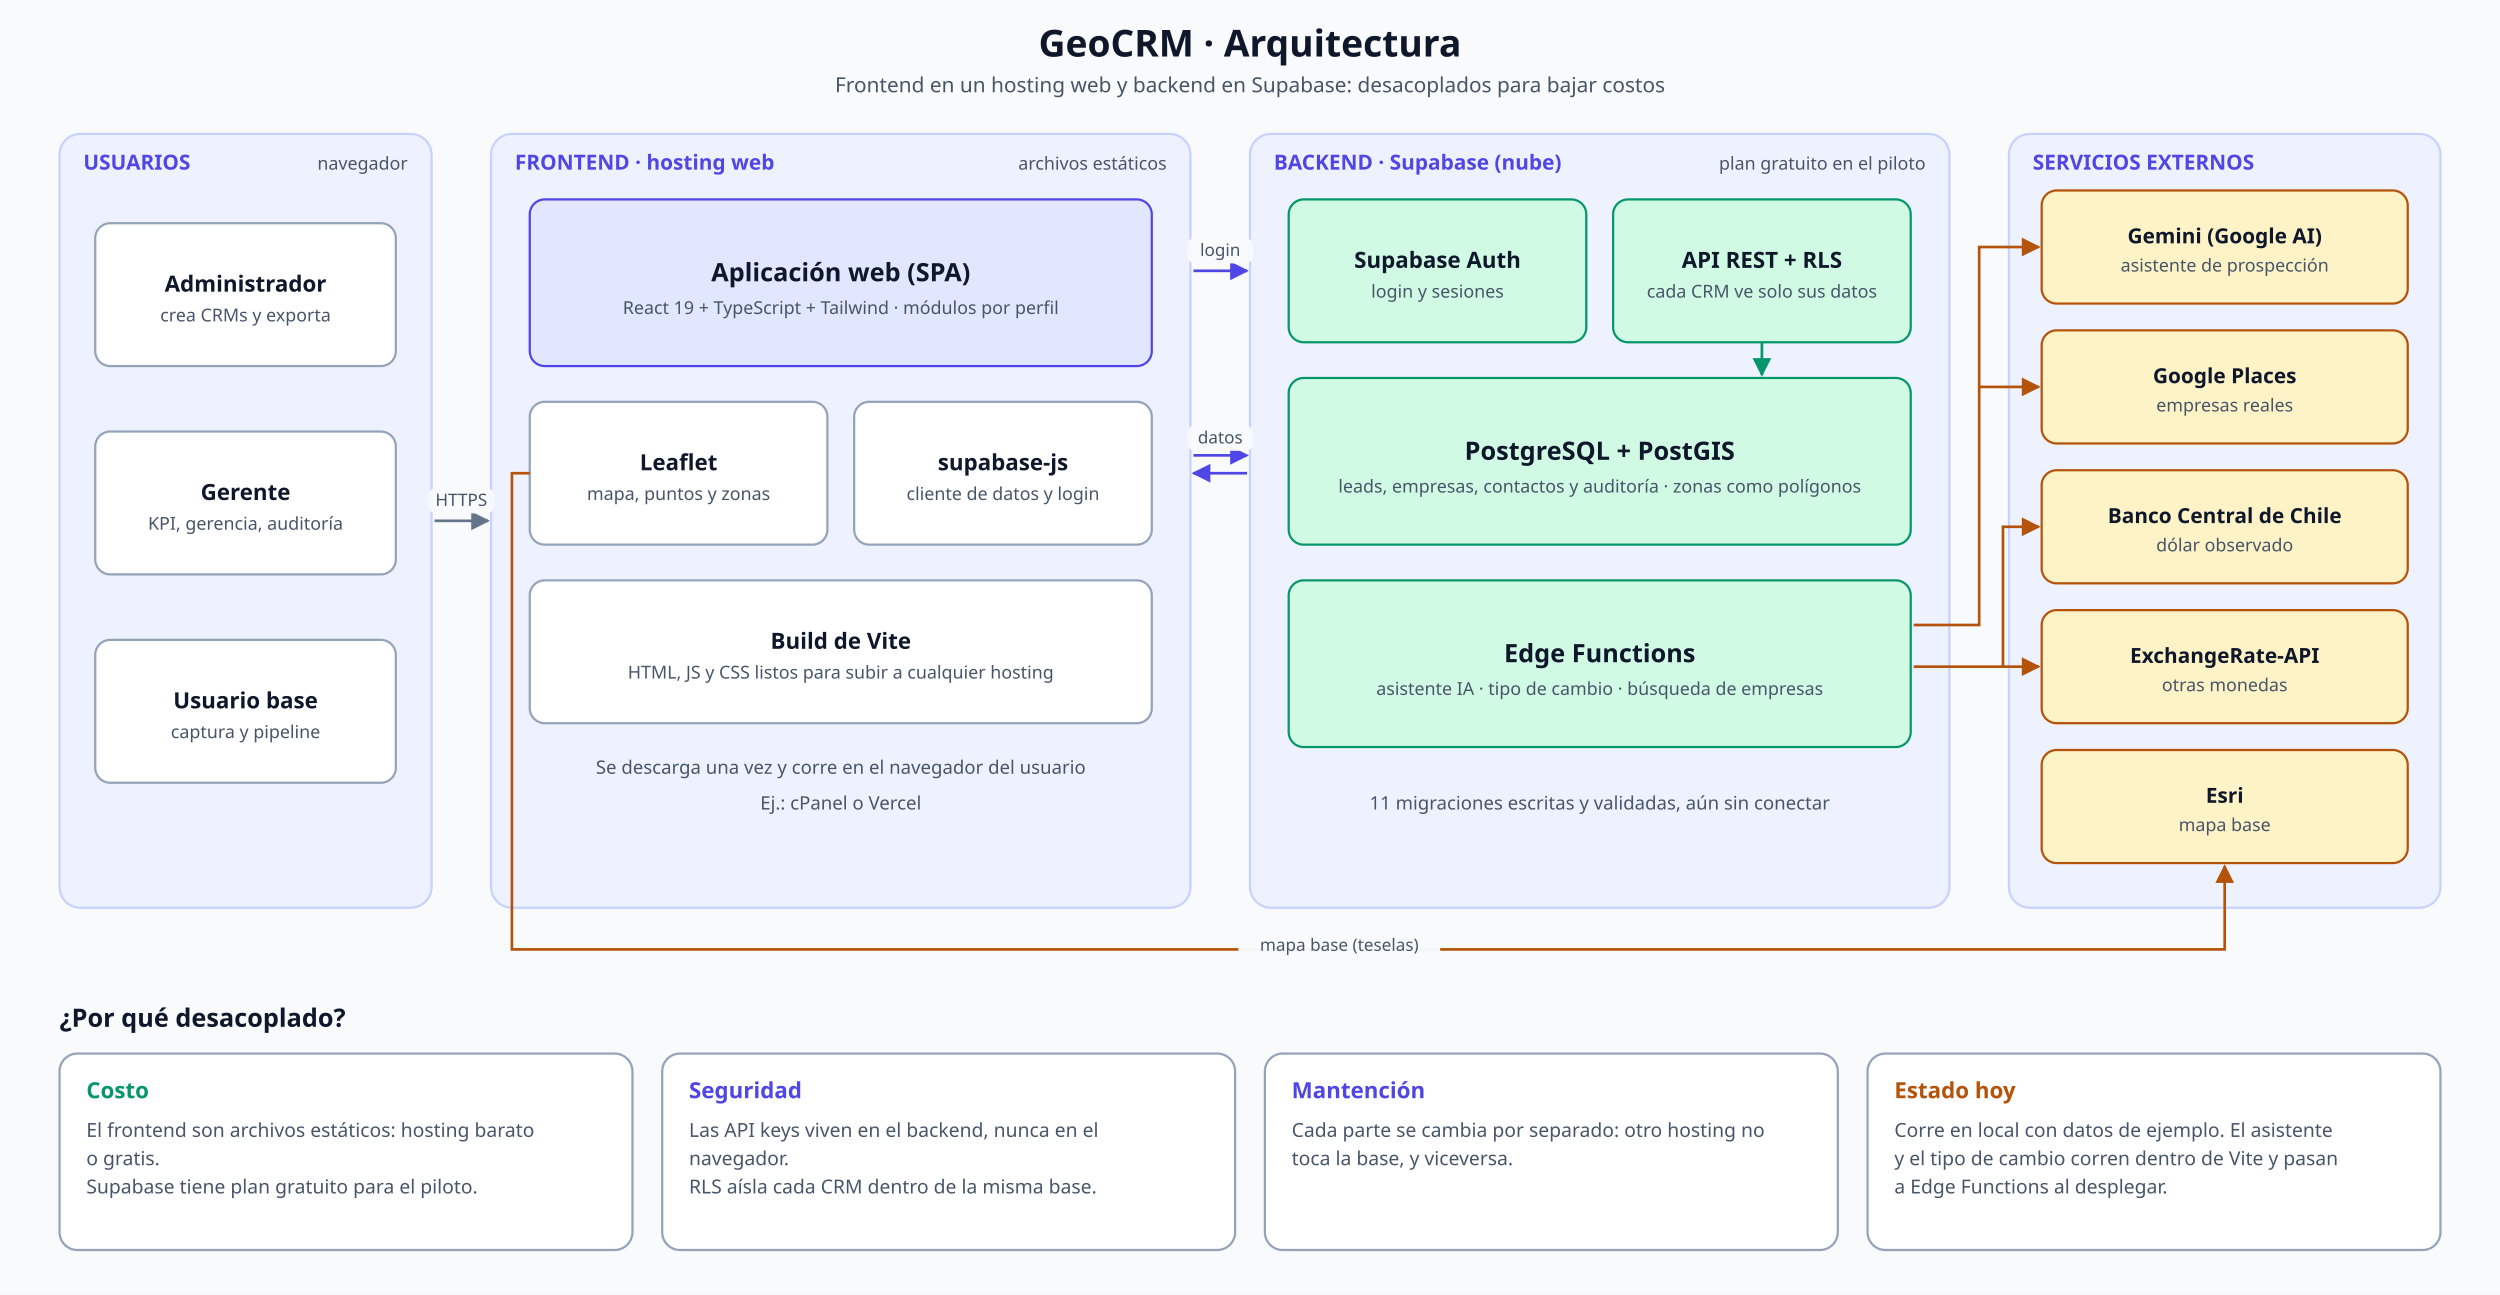
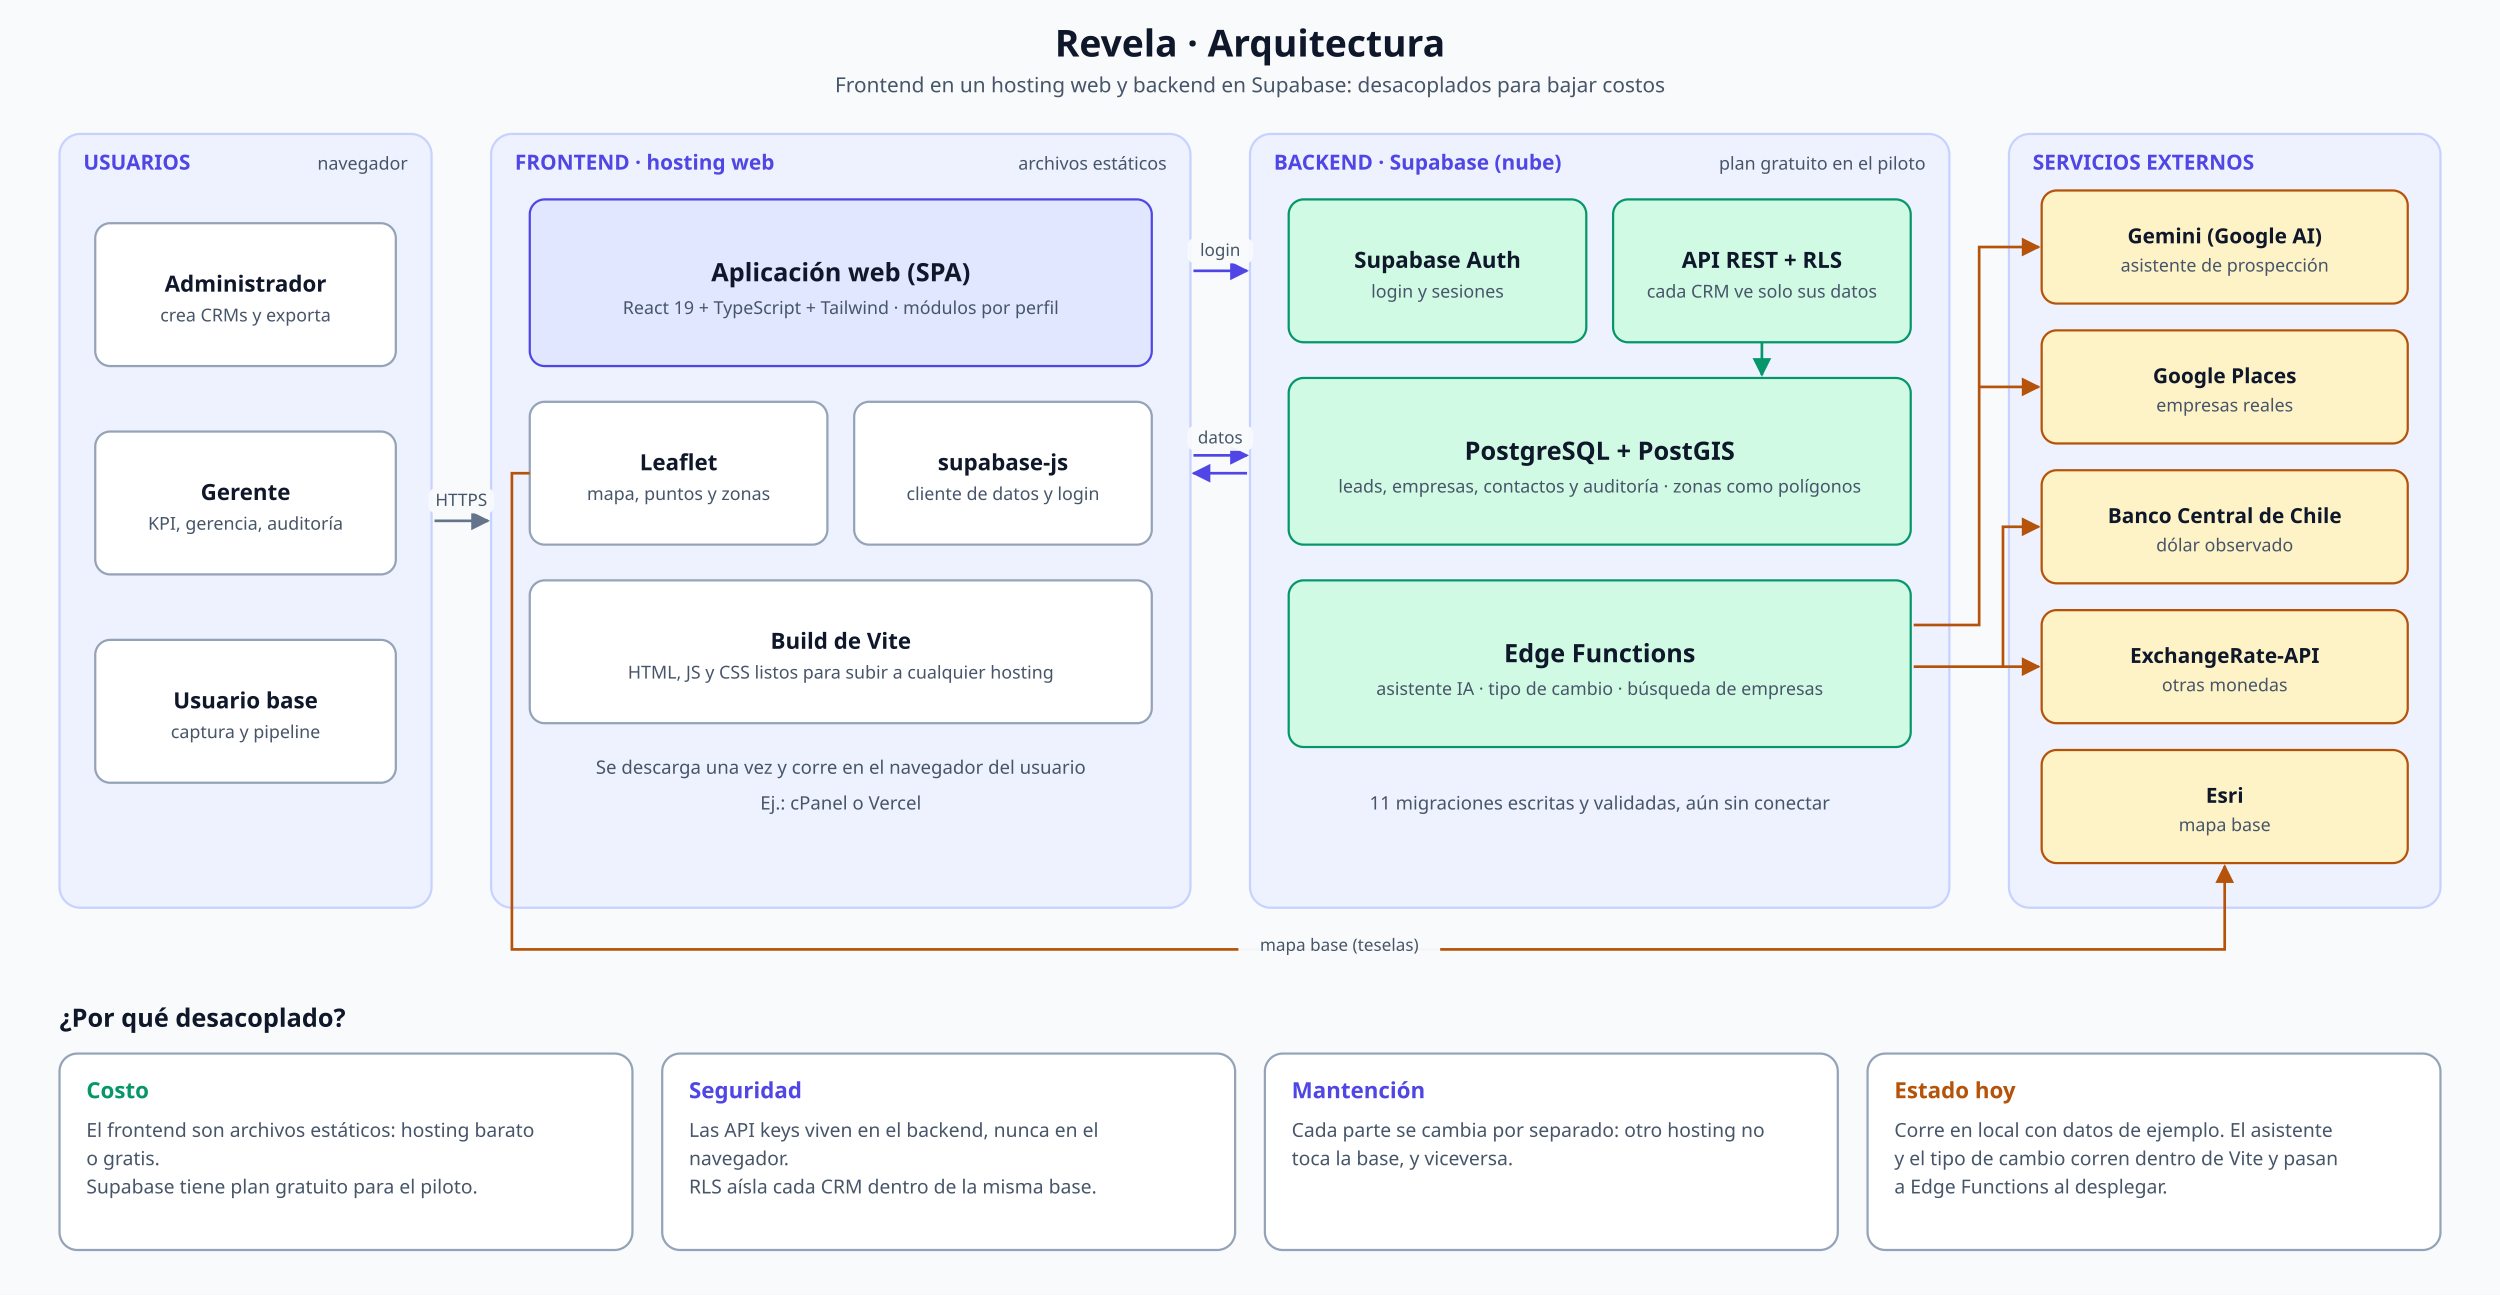
<svg xmlns="http://www.w3.org/2000/svg" width="1680" height="870" viewBox="0 0 1680 870">
  <defs>
    <marker id="punta-64748B" viewBox="0 0 10 10" refX="9" refY="5" markerWidth="7" markerHeight="7" orient="auto-start-reverse">
      <path d="M 0 0 L 10 5 L 0 10 z" fill="#64748B" />
    </marker>
    <marker id="punta-4F46E5" viewBox="0 0 10 10" refX="9" refY="5" markerWidth="7" markerHeight="7" orient="auto-start-reverse">
      <path d="M 0 0 L 10 5 L 0 10 z" fill="#4F46E5" />
    </marker>
    <marker id="punta-059669" viewBox="0 0 10 10" refX="9" refY="5" markerWidth="7" markerHeight="7" orient="auto-start-reverse">
      <path d="M 0 0 L 10 5 L 0 10 z" fill="#059669" />
    </marker>
    <marker id="punta-DC2626" viewBox="0 0 10 10" refX="9" refY="5" markerWidth="7" markerHeight="7" orient="auto-start-reverse">
      <path d="M 0 0 L 10 5 L 0 10 z" fill="#DC2626" />
    </marker>
    <marker id="punta-B45309" viewBox="0 0 10 10" refX="9" refY="5" markerWidth="7" markerHeight="7" orient="auto-start-reverse">
      <path d="M 0 0 L 10 5 L 0 10 z" fill="#B45309" />
    </marker>
  </defs>
  <rect width="1680" height="870" fill="#F8FAFC" />
-   <text x="840" y="38" font-size="25" font-weight="700" fill="#0F172A" text-anchor="middle" font-family="'Segoe UI', system-ui, sans-serif">GeoCRM · Arquitectura</text>
+   <text x="840" y="38" font-size="25" font-weight="700" fill="#0F172A" text-anchor="middle" font-family="'Segoe UI', system-ui, sans-serif">Revela · Arquitectura</text>
  <text x="840" y="62" font-size="14" font-weight="400" fill="#475569" text-anchor="middle" font-family="'Segoe UI', system-ui, sans-serif">Frontend en un hosting web y backend en Supabase: desacoplados para bajar costos</text>
  <rect x="40" y="90" width="250" height="520" rx="14" fill="#EEF2FF" stroke="#C7D2FE" stroke-width="1.5" />
  <text x="56" y="114" font-size="14" font-weight="700" fill="#4F46E5" text-anchor="start" font-family="'Segoe UI', system-ui, sans-serif">USUARIOS</text>
  <text x="274" y="114" font-size="12" font-weight="400" fill="#475569" text-anchor="end" font-family="'Segoe UI', system-ui, sans-serif">navegador</text>
  <rect x="64" y="150" width="202" height="96" rx="10" fill="#FFFFFF" stroke="#94A3B8" stroke-width="1.5" />
  <text x="165" y="196" font-size="15" font-weight="600" fill="#0F172A" text-anchor="middle" font-family="'Segoe UI', system-ui, sans-serif">Administrador</text>
  <text x="165" y="216" font-size="12" font-weight="400" fill="#475569" text-anchor="middle" font-family="'Segoe UI', system-ui, sans-serif">crea CRMs y exporta</text>
  <rect x="64" y="290" width="202" height="96" rx="10" fill="#FFFFFF" stroke="#94A3B8" stroke-width="1.5" />
  <text x="165" y="336" font-size="15" font-weight="600" fill="#0F172A" text-anchor="middle" font-family="'Segoe UI', system-ui, sans-serif">Gerente</text>
  <text x="165" y="356" font-size="12" font-weight="400" fill="#475569" text-anchor="middle" font-family="'Segoe UI', system-ui, sans-serif">KPI, gerencia, auditoría</text>
  <rect x="64" y="430" width="202" height="96" rx="10" fill="#FFFFFF" stroke="#94A3B8" stroke-width="1.5" />
  <text x="165" y="476" font-size="15" font-weight="600" fill="#0F172A" text-anchor="middle" font-family="'Segoe UI', system-ui, sans-serif">Usuario base</text>
  <text x="165" y="496" font-size="12" font-weight="400" fill="#475569" text-anchor="middle" font-family="'Segoe UI', system-ui, sans-serif">captura y pipeline</text>
  <rect x="330" y="90" width="470" height="520" rx="14" fill="#EEF2FF" stroke="#C7D2FE" stroke-width="1.5" />
  <text x="346" y="114" font-size="14" font-weight="700" fill="#4F46E5" text-anchor="start" font-family="'Segoe UI', system-ui, sans-serif">FRONTEND · hosting web</text>
  <text x="784" y="114" font-size="12" font-weight="400" fill="#475569" text-anchor="end" font-family="'Segoe UI', system-ui, sans-serif">archivos estáticos</text>
  <rect x="356" y="134" width="418" height="112" rx="10" fill="#E0E7FF" stroke="#4F46E5" stroke-width="1.5" />
  <text x="565" y="189" font-size="17" font-weight="600" fill="#0F172A" text-anchor="middle" font-family="'Segoe UI', system-ui, sans-serif">Aplicación web (SPA)</text>
  <text x="565" y="211" font-size="12" font-weight="400" fill="#475569" text-anchor="middle" font-family="'Segoe UI', system-ui, sans-serif">React 19 + TypeScript + Tailwind · módulos por perfil</text>
  <rect x="356" y="270" width="200" height="96" rx="10" fill="#FFFFFF" stroke="#94A3B8" stroke-width="1.5" />
  <text x="456" y="316" font-size="15" font-weight="600" fill="#0F172A" text-anchor="middle" font-family="'Segoe UI', system-ui, sans-serif">Leaflet</text>
  <text x="456" y="336" font-size="12" font-weight="400" fill="#475569" text-anchor="middle" font-family="'Segoe UI', system-ui, sans-serif">mapa, puntos y zonas</text>
  <rect x="574" y="270" width="200" height="96" rx="10" fill="#FFFFFF" stroke="#94A3B8" stroke-width="1.5" />
  <text x="674" y="316" font-size="15" font-weight="600" fill="#0F172A" text-anchor="middle" font-family="'Segoe UI', system-ui, sans-serif">supabase-js</text>
  <text x="674" y="336" font-size="12" font-weight="400" fill="#475569" text-anchor="middle" font-family="'Segoe UI', system-ui, sans-serif">cliente de datos y login</text>
  <rect x="356" y="390" width="418" height="96" rx="10" fill="#FFFFFF" stroke="#94A3B8" stroke-width="1.5" />
  <text x="565" y="436" font-size="15" font-weight="600" fill="#0F172A" text-anchor="middle" font-family="'Segoe UI', system-ui, sans-serif">Build de Vite</text>
  <text x="565" y="456" font-size="12" font-weight="400" fill="#475569" text-anchor="middle" font-family="'Segoe UI', system-ui, sans-serif">HTML, JS y CSS listos para subir a cualquier hosting</text>
  <text x="565" y="520" font-size="12.5" font-weight="400" fill="#475569" text-anchor="middle" font-family="'Segoe UI', system-ui, sans-serif">Se descarga una vez y corre en el navegador del usuario</text>
  <text x="565" y="544" font-size="12.5" font-weight="400" fill="#475569" text-anchor="middle" font-family="'Segoe UI', system-ui, sans-serif">Ej.: cPanel o Vercel</text>
  <rect x="840" y="90" width="470" height="520" rx="14" fill="#EEF2FF" stroke="#C7D2FE" stroke-width="1.5" />
  <text x="856" y="114" font-size="14" font-weight="700" fill="#4F46E5" text-anchor="start" font-family="'Segoe UI', system-ui, sans-serif">BACKEND · Supabase (nube)</text>
  <text x="1294" y="114" font-size="12" font-weight="400" fill="#475569" text-anchor="end" font-family="'Segoe UI', system-ui, sans-serif">plan gratuito en el piloto</text>
  <text x="1075" y="544" font-size="12.5" font-weight="400" fill="#475569" text-anchor="middle" font-family="'Segoe UI', system-ui, sans-serif">11 migraciones escritas y validadas, aún sin conectar</text>
  <rect x="866" y="134" width="200" height="96" rx="10" fill="#D1FAE5" stroke="#059669" stroke-width="1.5" />
  <text x="966" y="180" font-size="15" font-weight="600" fill="#0F172A" text-anchor="middle" font-family="'Segoe UI', system-ui, sans-serif">Supabase Auth</text>
  <text x="966" y="200" font-size="12" font-weight="400" fill="#475569" text-anchor="middle" font-family="'Segoe UI', system-ui, sans-serif">login y sesiones</text>
  <rect x="1084" y="134" width="200" height="96" rx="10" fill="#D1FAE5" stroke="#059669" stroke-width="1.5" />
  <text x="1184" y="180" font-size="15" font-weight="600" fill="#0F172A" text-anchor="middle" font-family="'Segoe UI', system-ui, sans-serif">API REST + RLS</text>
  <text x="1184" y="200" font-size="12" font-weight="400" fill="#475569" text-anchor="middle" font-family="'Segoe UI', system-ui, sans-serif">cada CRM ve solo sus datos</text>
  <rect x="866" y="254" width="418" height="112" rx="10" fill="#D1FAE5" stroke="#059669" stroke-width="1.5" />
  <text x="1075" y="309" font-size="17" font-weight="600" fill="#0F172A" text-anchor="middle" font-family="'Segoe UI', system-ui, sans-serif">PostgreSQL + PostGIS</text>
  <text x="1075" y="331" font-size="12" font-weight="400" fill="#475569" text-anchor="middle" font-family="'Segoe UI', system-ui, sans-serif">leads, empresas, contactos y auditoría · zonas como polígonos</text>
  <rect x="866" y="390" width="418" height="112" rx="10" fill="#D1FAE5" stroke="#059669" stroke-width="1.5" />
  <text x="1075" y="445" font-size="17" font-weight="600" fill="#0F172A" text-anchor="middle" font-family="'Segoe UI', system-ui, sans-serif">Edge Functions</text>
  <text x="1075" y="467" font-size="12" font-weight="400" fill="#475569" text-anchor="middle" font-family="'Segoe UI', system-ui, sans-serif">asistente IA · tipo de cambio · búsqueda de empresas</text>
  <path d="M 1184 230 L 1184 252" fill="none" stroke="#059669" stroke-width="1.8" marker-end="url(#punta-059669)" />
  <rect x="1350" y="90" width="290" height="520" rx="14" fill="#EEF2FF" stroke="#C7D2FE" stroke-width="1.5" />
  <text x="1366" y="114" font-size="14" font-weight="700" fill="#4F46E5" text-anchor="start" font-family="'Segoe UI', system-ui, sans-serif">SERVICIOS EXTERNOS</text>
  <rect x="1372" y="128" width="246" height="76" rx="10" fill="#FEF3C7" stroke="#B45309" stroke-width="1.5" />
  <text x="1495" y="163.5" font-size="14" font-weight="600" fill="#0F172A" text-anchor="middle" font-family="'Segoe UI', system-ui, sans-serif">Gemini (Google AI)</text>
  <text x="1495" y="182.5" font-size="12" font-weight="400" fill="#475569" text-anchor="middle" font-family="'Segoe UI', system-ui, sans-serif">asistente de prospección</text>
  <rect x="1372" y="222" width="246" height="76" rx="10" fill="#FEF3C7" stroke="#B45309" stroke-width="1.5" />
  <text x="1495" y="257.5" font-size="14" font-weight="600" fill="#0F172A" text-anchor="middle" font-family="'Segoe UI', system-ui, sans-serif">Google Places</text>
  <text x="1495" y="276.5" font-size="12" font-weight="400" fill="#475569" text-anchor="middle" font-family="'Segoe UI', system-ui, sans-serif">empresas reales</text>
  <rect x="1372" y="316" width="246" height="76" rx="10" fill="#FEF3C7" stroke="#B45309" stroke-width="1.5" />
  <text x="1495" y="351.5" font-size="14" font-weight="600" fill="#0F172A" text-anchor="middle" font-family="'Segoe UI', system-ui, sans-serif">Banco Central de Chile</text>
  <text x="1495" y="370.5" font-size="12" font-weight="400" fill="#475569" text-anchor="middle" font-family="'Segoe UI', system-ui, sans-serif">dólar observado</text>
  <rect x="1372" y="410" width="246" height="76" rx="10" fill="#FEF3C7" stroke="#B45309" stroke-width="1.5" />
  <text x="1495" y="445.5" font-size="14" font-weight="600" fill="#0F172A" text-anchor="middle" font-family="'Segoe UI', system-ui, sans-serif">ExchangeRate-API</text>
  <text x="1495" y="464.5" font-size="12" font-weight="400" fill="#475569" text-anchor="middle" font-family="'Segoe UI', system-ui, sans-serif">otras monedas</text>
  <rect x="1372" y="504" width="246" height="76" rx="10" fill="#FEF3C7" stroke="#B45309" stroke-width="1.5" />
  <text x="1495" y="539.5" font-size="14" font-weight="600" fill="#0F172A" text-anchor="middle" font-family="'Segoe UI', system-ui, sans-serif">Esri</text>
  <text x="1495" y="558.5" font-size="12" font-weight="400" fill="#475569" text-anchor="middle" font-family="'Segoe UI', system-ui, sans-serif">mapa base</text>
  <path d="M 292 350 L 328 350" fill="none" stroke="#64748B" stroke-width="1.8" marker-end="url(#punta-64748B)" />
  <rect x="288" y="328" width="44" height="17" rx="5" fill="#F8FAFC" opacity="0.95" />
  <text x="310" y="340" font-size="11.5" font-weight="400" fill="#475569" text-anchor="middle" font-family="'Segoe UI', system-ui, sans-serif">HTTPS</text>
  <path d="M 802 182 L 838 182" fill="none" stroke="#4F46E5" stroke-width="1.8" marker-end="url(#punta-4F46E5)" />
  <rect x="798" y="160" width="44" height="17" rx="5" fill="#F8FAFC" opacity="0.95" />
  <text x="820" y="172" font-size="11.5" font-weight="400" fill="#475569" text-anchor="middle" font-family="'Segoe UI', system-ui, sans-serif">login</text>
  <path d="M 838 318 L 802 318" fill="none" stroke="#4F46E5" stroke-width="1.8" marker-end="url(#punta-4F46E5)" />
  <path d="M 802 306 L 838 306" fill="none" stroke="#4F46E5" stroke-width="1.8" marker-end="url(#punta-4F46E5)" />
  <rect x="798" y="286" width="44" height="17" rx="5" fill="#F8FAFC" opacity="0.95" />
  <text x="820" y="298" font-size="11.5" font-weight="400" fill="#475569" text-anchor="middle" font-family="'Segoe UI', system-ui, sans-serif">datos</text>
  <path d="M 1286 420 L 1330 420 L 1330 166 L 1370 166" fill="none" stroke="#B45309" stroke-width="1.8" marker-end="url(#punta-B45309)" />
  <path d="M 1330 260 L 1370 260" fill="none" stroke="#B45309" stroke-width="1.8" marker-end="url(#punta-B45309)" />
  <path d="M 1286 448 L 1370 448" fill="none" stroke="#B45309" stroke-width="1.8" marker-end="url(#punta-B45309)" />
  <path d="M 1346 448 L 1346 354 L 1370 354" fill="none" stroke="#B45309" stroke-width="1.8" marker-end="url(#punta-B45309)" />
  <path d="M 356 318 L 344 318 L 344 638 L 1495 638 L 1495 582" fill="none" stroke="#B45309" stroke-width="1.8" marker-end="url(#punta-B45309)" />
  <rect x="832.2" y="626" width="135.6" height="18" rx="5" fill="#F8FAFC" opacity="0.97" />
  <text x="900" y="639" font-size="11.5" font-weight="400" fill="#475569" text-anchor="middle" font-family="'Segoe UI', system-ui, sans-serif">mapa base (teselas)</text>
  <text x="40" y="690" font-size="17" font-weight="700" fill="#0F172A" text-anchor="start" font-family="'Segoe UI', system-ui, sans-serif">¿Por qué desacoplado?</text>
  <rect x="40" y="708" width="385" height="132" rx="12" fill="#FFFFFF" stroke="#94A3B8" stroke-width="1.5" />
  <text x="58" y="738" font-size="15" font-weight="700" fill="#059669" text-anchor="start" font-family="'Segoe UI', system-ui, sans-serif">Costo</text>
  <text x="58" y="764" font-size="13" font-weight="400" fill="#475569" text-anchor="start" font-family="'Segoe UI', system-ui, sans-serif">El frontend son archivos estáticos: hosting barato</text>
  <text x="58" y="783" font-size="13" font-weight="400" fill="#475569" text-anchor="start" font-family="'Segoe UI', system-ui, sans-serif">o gratis.</text>
  <text x="58" y="802" font-size="13" font-weight="400" fill="#475569" text-anchor="start" font-family="'Segoe UI', system-ui, sans-serif">Supabase tiene plan gratuito para el piloto.</text>
  <rect x="445" y="708" width="385" height="132" rx="12" fill="#FFFFFF" stroke="#94A3B8" stroke-width="1.5" />
  <text x="463" y="738" font-size="15" font-weight="700" fill="#4F46E5" text-anchor="start" font-family="'Segoe UI', system-ui, sans-serif">Seguridad</text>
  <text x="463" y="764" font-size="13" font-weight="400" fill="#475569" text-anchor="start" font-family="'Segoe UI', system-ui, sans-serif">Las API keys viven en el backend, nunca en el</text>
  <text x="463" y="783" font-size="13" font-weight="400" fill="#475569" text-anchor="start" font-family="'Segoe UI', system-ui, sans-serif">navegador.</text>
  <text x="463" y="802" font-size="13" font-weight="400" fill="#475569" text-anchor="start" font-family="'Segoe UI', system-ui, sans-serif">RLS aísla cada CRM dentro de la misma base.</text>
  <rect x="850" y="708" width="385" height="132" rx="12" fill="#FFFFFF" stroke="#94A3B8" stroke-width="1.5" />
  <text x="868" y="738" font-size="15" font-weight="700" fill="#4F46E5" text-anchor="start" font-family="'Segoe UI', system-ui, sans-serif">Mantención</text>
  <text x="868" y="764" font-size="13" font-weight="400" fill="#475569" text-anchor="start" font-family="'Segoe UI', system-ui, sans-serif">Cada parte se cambia por separado: otro hosting no</text>
  <text x="868" y="783" font-size="13" font-weight="400" fill="#475569" text-anchor="start" font-family="'Segoe UI', system-ui, sans-serif">toca la base, y viceversa.</text>
  <rect x="1255" y="708" width="385" height="132" rx="12" fill="#FFFFFF" stroke="#94A3B8" stroke-width="1.5" />
  <text x="1273" y="738" font-size="15" font-weight="700" fill="#B45309" text-anchor="start" font-family="'Segoe UI', system-ui, sans-serif">Estado hoy</text>
  <text x="1273" y="764" font-size="13" font-weight="400" fill="#475569" text-anchor="start" font-family="'Segoe UI', system-ui, sans-serif">Corre en local con datos de ejemplo. El asistente</text>
  <text x="1273" y="783" font-size="13" font-weight="400" fill="#475569" text-anchor="start" font-family="'Segoe UI', system-ui, sans-serif">y el tipo de cambio corren dentro de Vite y pasan</text>
  <text x="1273" y="802" font-size="13" font-weight="400" fill="#475569" text-anchor="start" font-family="'Segoe UI', system-ui, sans-serif">a Edge Functions al desplegar.</text>
</svg>
